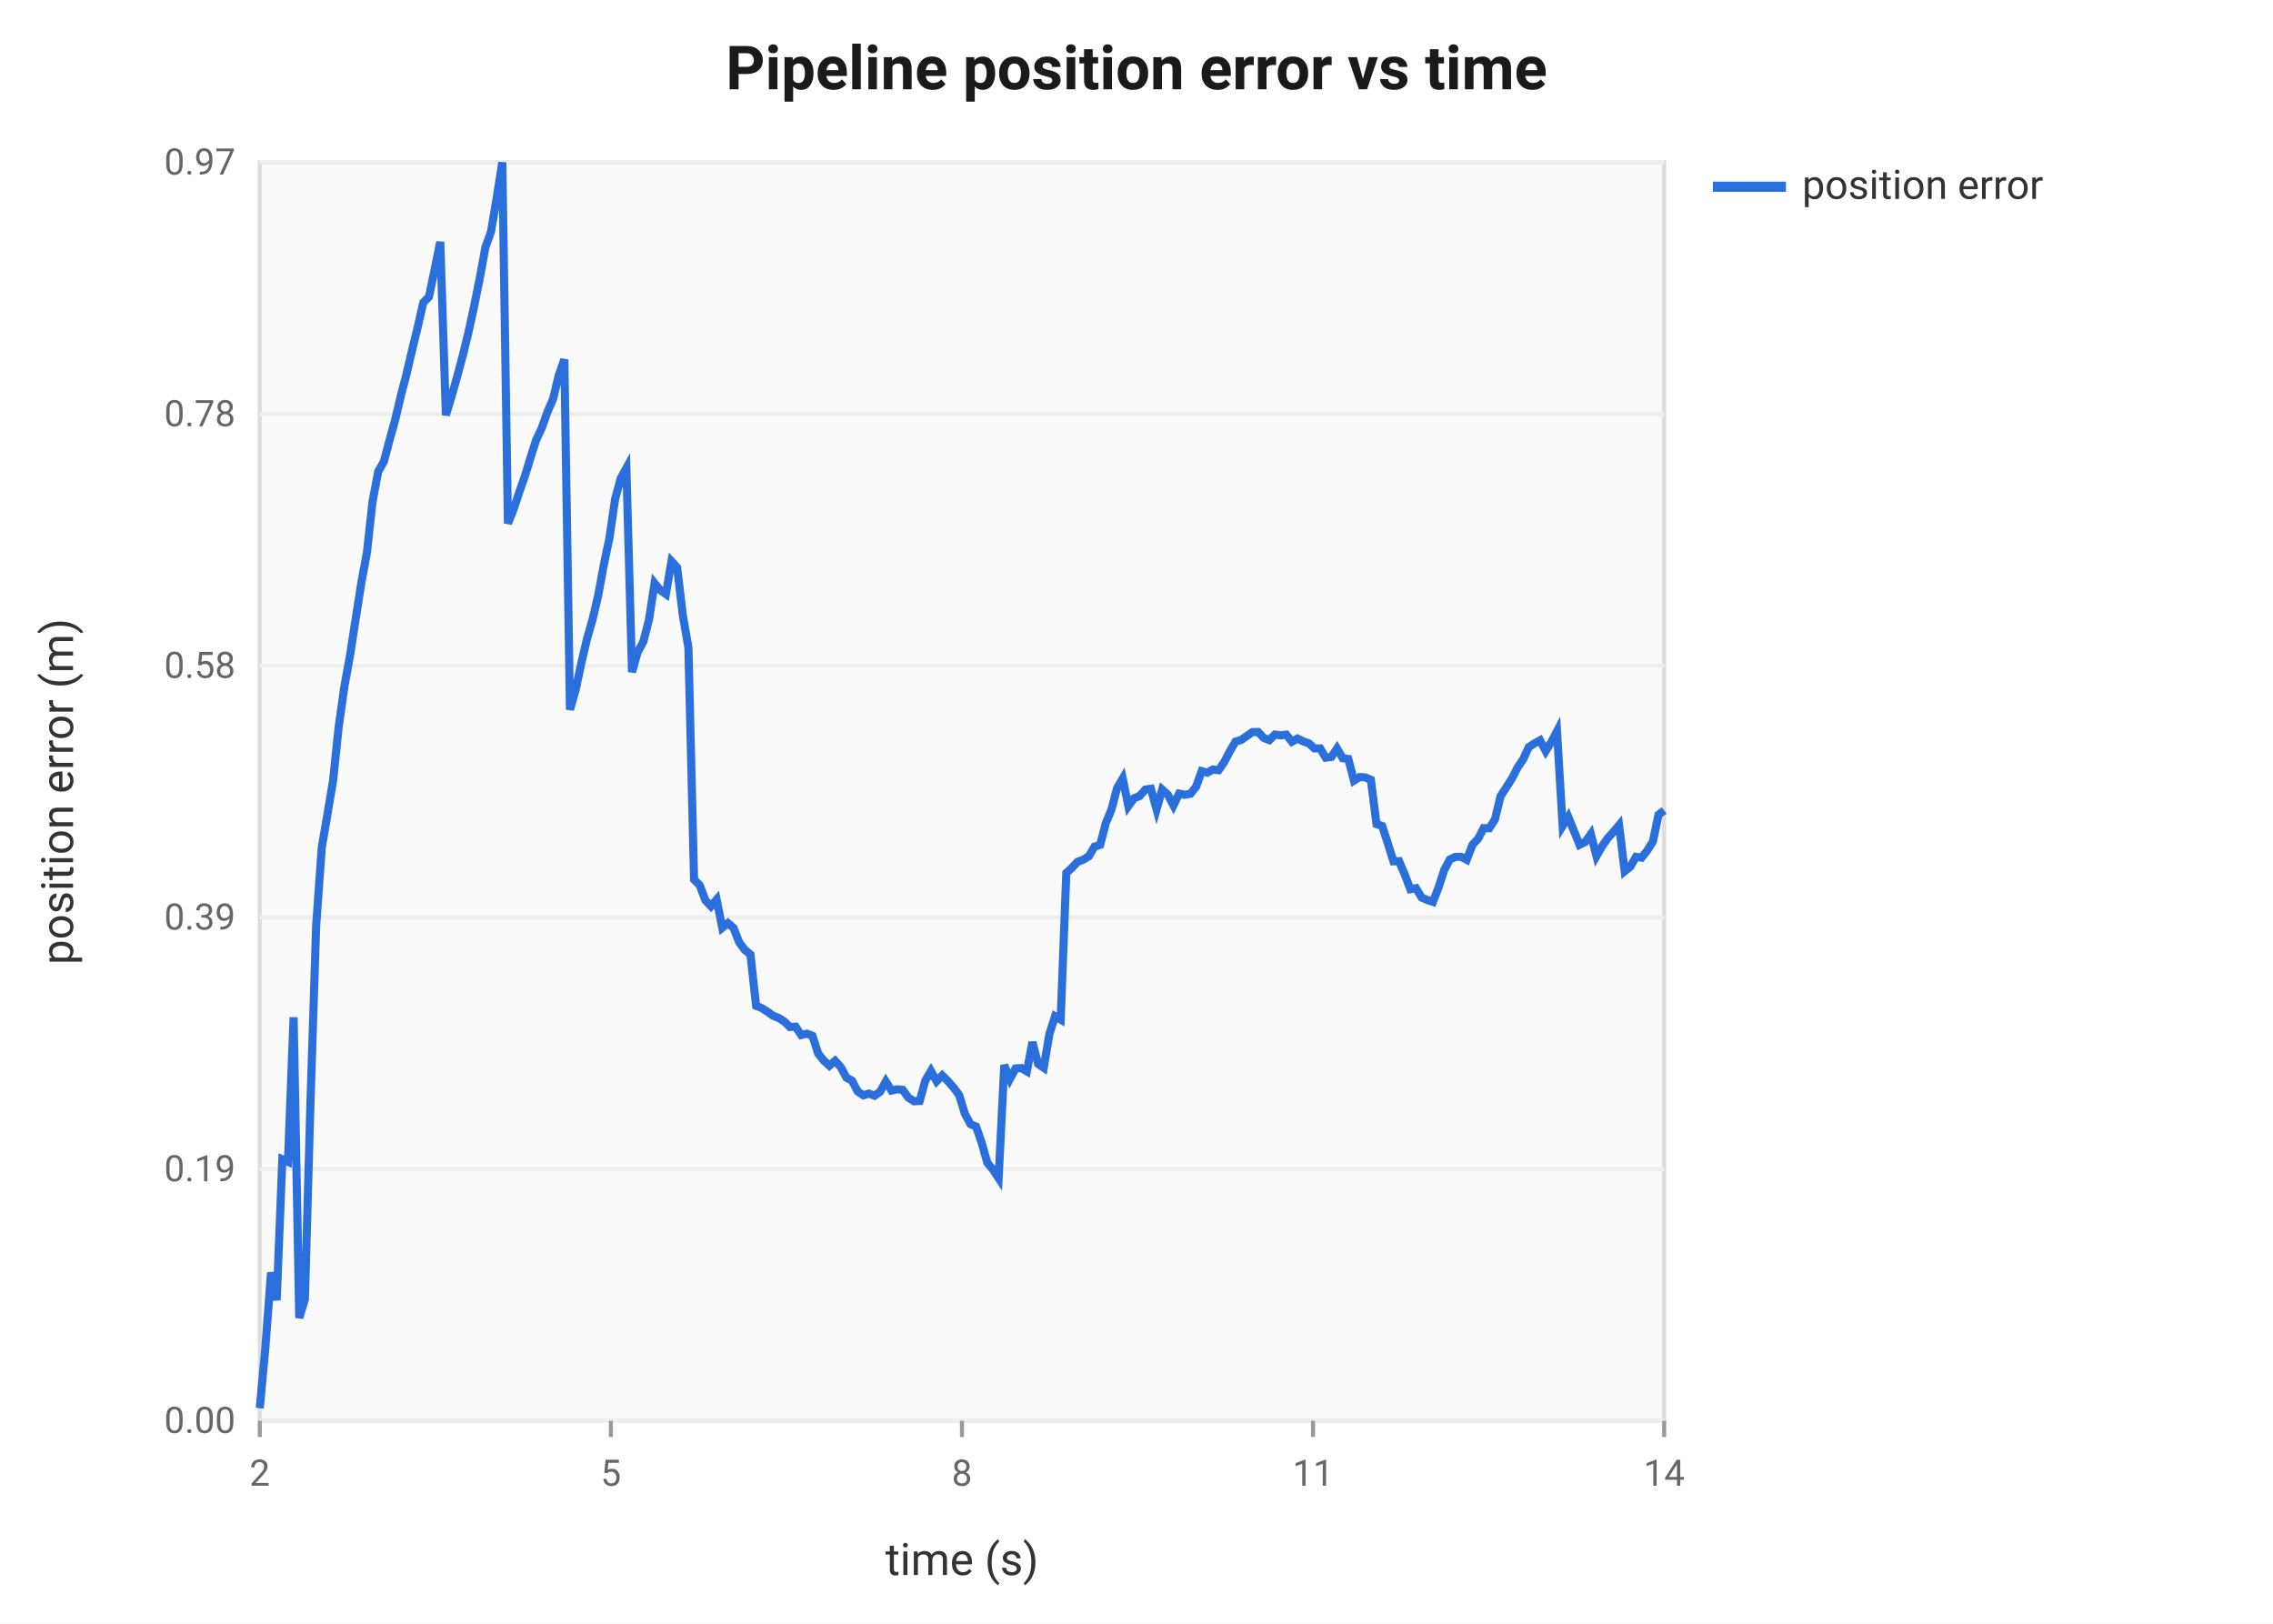
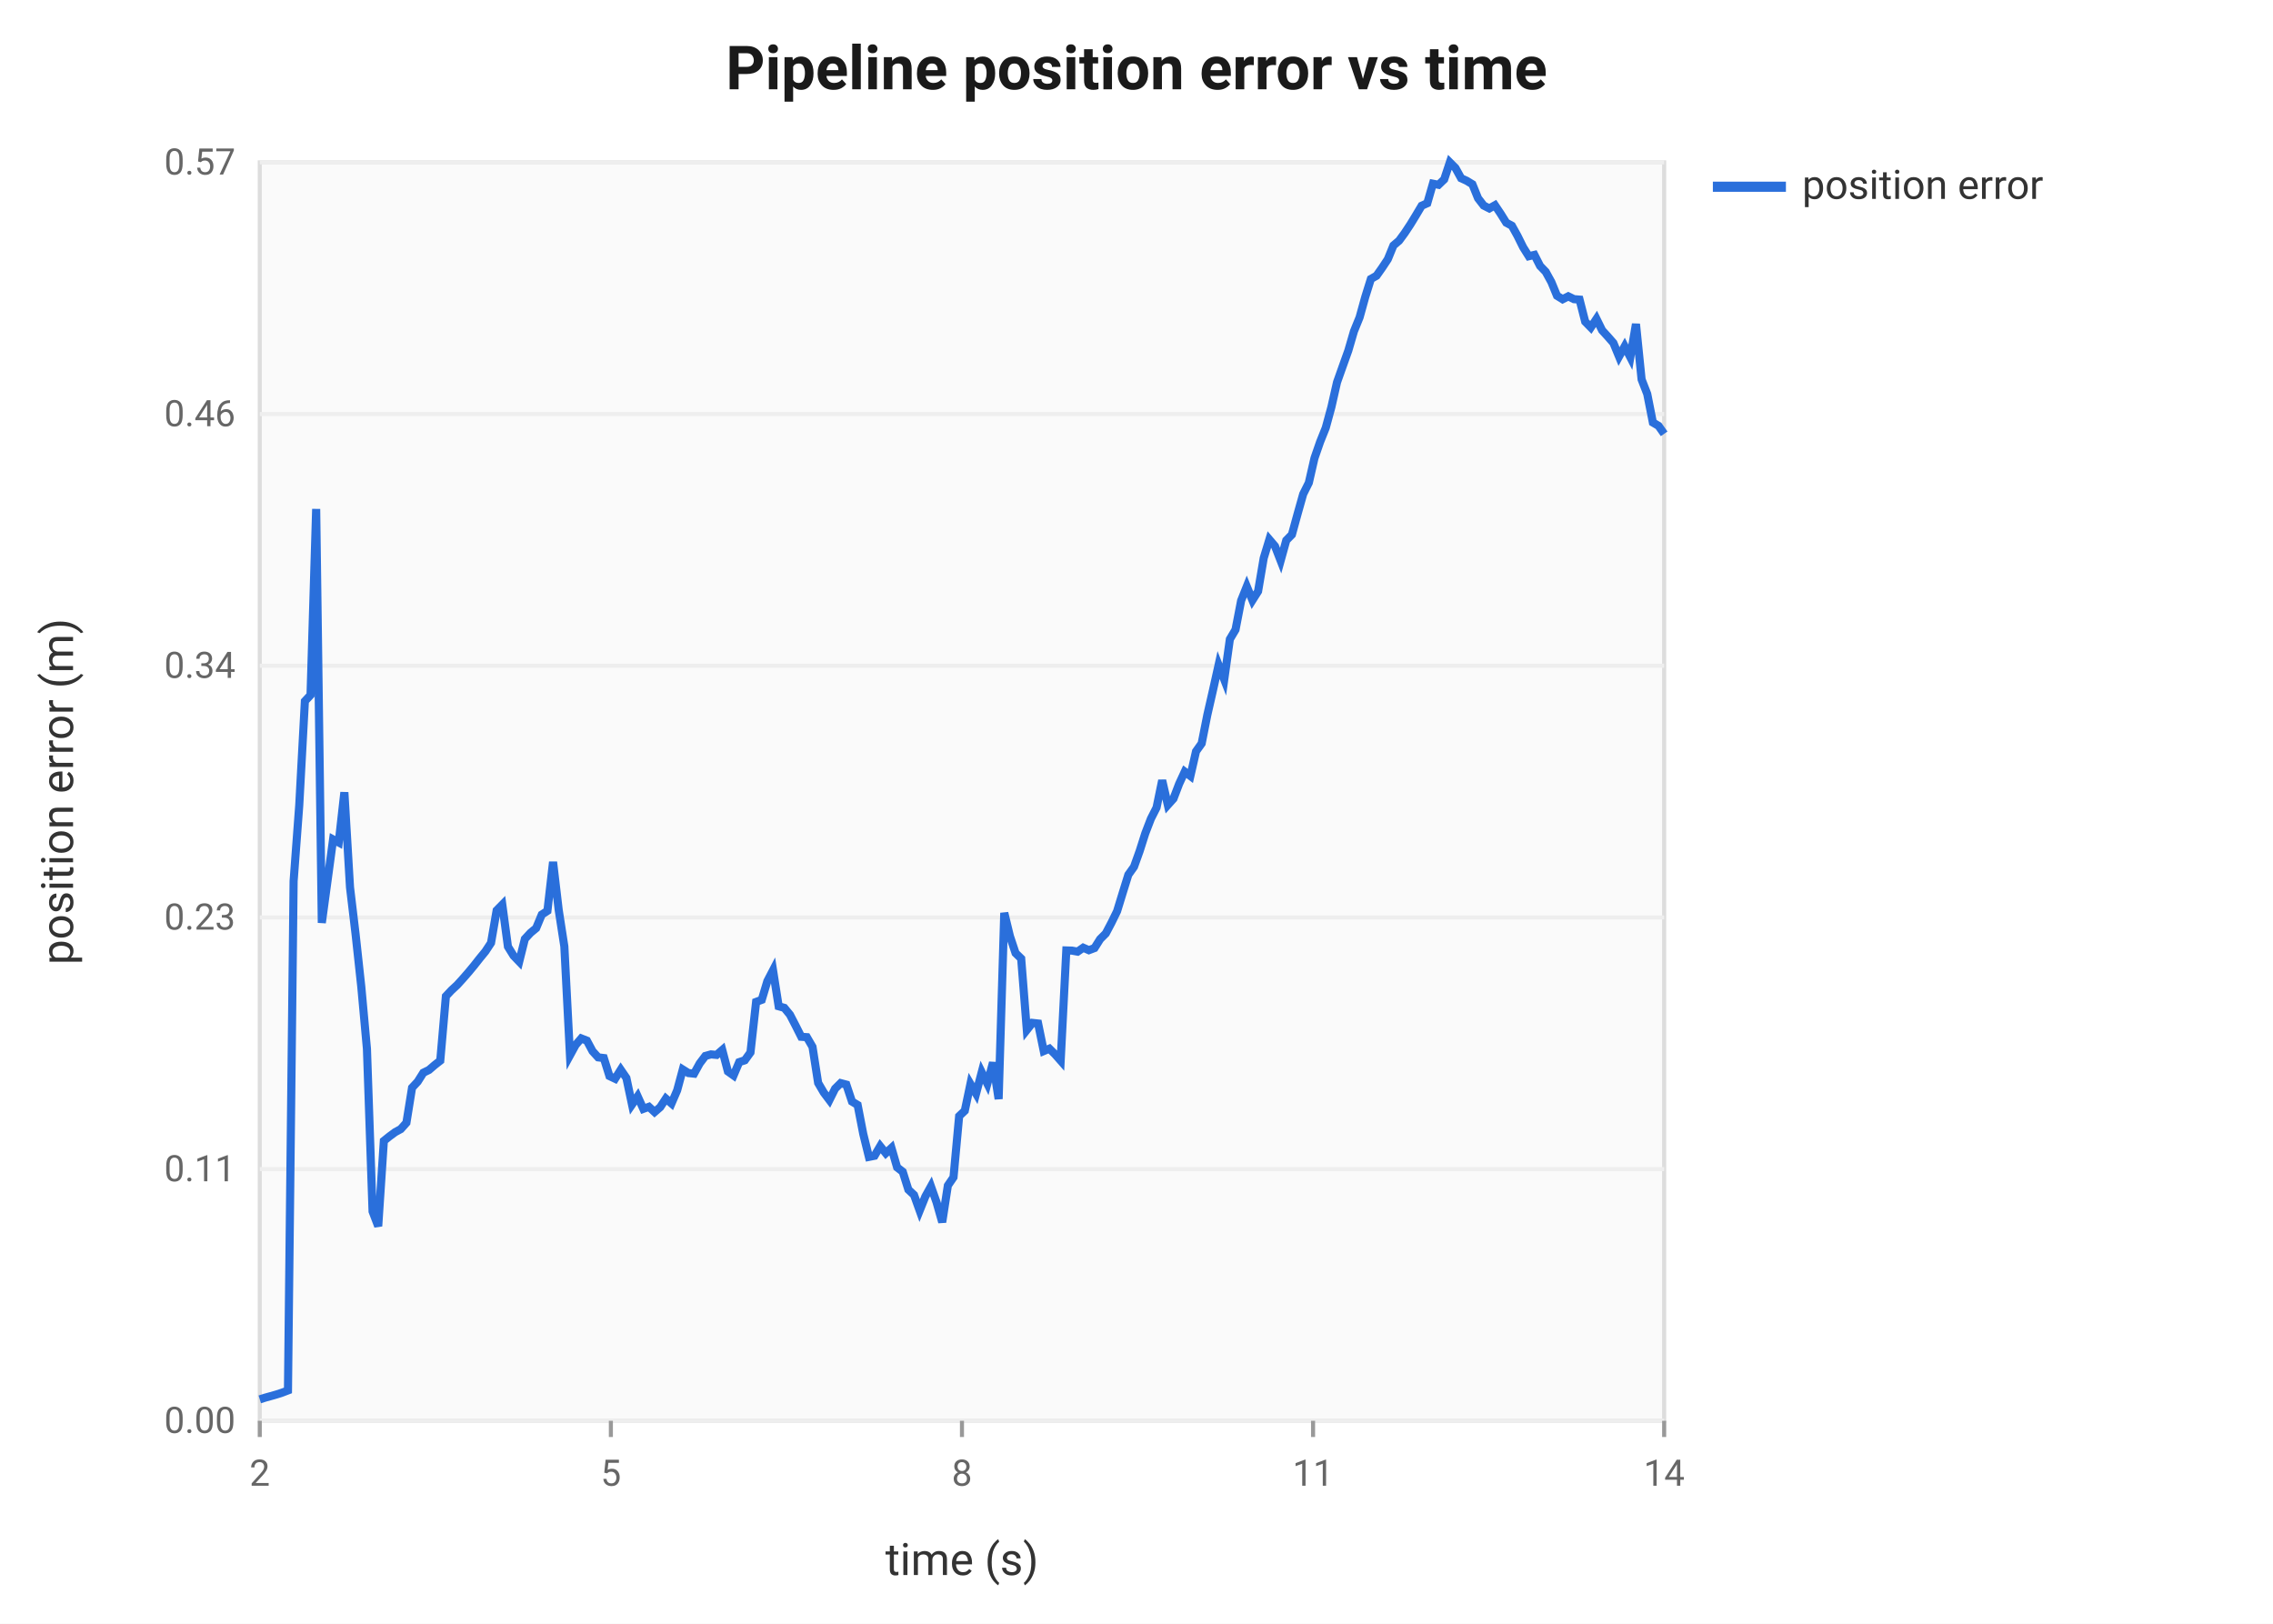
<svg xmlns="http://www.w3.org/2000/svg" width="560" height="400" viewBox="0 0 560 400" font-family="-apple-system,Segoe UI,Roboto,sans-serif">
  <rect width="560" height="400" fill="#ffffff" />
  <text x="280" y="22" text-anchor="middle" font-size="15" font-weight="600" fill="#1a1a1a">Pipeline  position error vs time</text>
  <rect x="64" y="40" width="346" height="310" fill="#fafafa" stroke="#ddd" />
  <line x1="64" y1="350" x2="410" y2="350" stroke="#eee" stroke-width="1" />
  <text x="58" y="353" font-size="9" fill="#666" text-anchor="end">0.00</text>
  <line x1="64" y1="288" x2="410" y2="288" stroke="#eee" stroke-width="1" />
-   <text x="58" y="291" font-size="9" fill="#666" text-anchor="end">0.19</text>
+   <text x="58" y="291" font-size="9" fill="#666" text-anchor="end">0.11</text>
  <line x1="64" y1="226" x2="410" y2="226" stroke="#eee" stroke-width="1" />
-   <text x="58" y="229" font-size="9" fill="#666" text-anchor="end">0.39</text>
+   <text x="58" y="229" font-size="9" fill="#666" text-anchor="end">0.23</text>
  <line x1="64" y1="164" x2="410" y2="164" stroke="#eee" stroke-width="1" />
-   <text x="58" y="167" font-size="9" fill="#666" text-anchor="end">0.58</text>
+   <text x="58" y="167" font-size="9" fill="#666" text-anchor="end">0.34</text>
  <line x1="64" y1="102" x2="410" y2="102" stroke="#eee" stroke-width="1" />
-   <text x="58" y="105" font-size="9" fill="#666" text-anchor="end">0.78</text>
+   <text x="58" y="105" font-size="9" fill="#666" text-anchor="end">0.46</text>
  <line x1="64" y1="40" x2="410" y2="40" stroke="#eee" stroke-width="1" />
-   <text x="58" y="43" font-size="9" fill="#666" text-anchor="end">0.97</text>
+   <text x="58" y="43" font-size="9" fill="#666" text-anchor="end">0.57</text>
  <line x1="64" y1="350" x2="64" y2="354" stroke="#999" stroke-width="1" />
  <text x="64" y="366" font-size="9" fill="#666" text-anchor="middle">2</text>
  <line x1="150.5" y1="350" x2="150.5" y2="354" stroke="#999" stroke-width="1" />
  <text x="150.5" y="366" font-size="9" fill="#666" text-anchor="middle">5</text>
  <line x1="237" y1="350" x2="237" y2="354" stroke="#999" stroke-width="1" />
  <text x="237" y="366" font-size="9" fill="#666" text-anchor="middle">8</text>
  <line x1="323.5" y1="350" x2="323.5" y2="354" stroke="#999" stroke-width="1" />
  <text x="323.5" y="366" font-size="9" fill="#666" text-anchor="middle">11</text>
  <line x1="410" y1="350" x2="410" y2="354" stroke="#999" stroke-width="1" />
  <text x="410" y="366" font-size="9" fill="#666" text-anchor="middle">14</text>
-   <polyline points="64,346.916 65.39,331.889 66.779,313.474 68.169,320.283 69.558,285.593 70.948,286.202 72.337,250.598 73.727,324.661 75.116,320.029 76.506,271.045 77.896,227.932 79.285,208.726 80.675,200.576 82.064,192.269 83.454,178.963 84.843,169.146 86.233,161.493 87.622,152.492 89.012,143.645 90.402,136.1 91.791,123.499 93.181,116.15 94.57,113.719 95.96,108.464 97.349,103.476 98.739,97.554 100.129,92.231 101.518,86.302 102.908,80.564 104.297,74.52 105.687,73.116 107.076,66.422 108.466,59.578 109.855,102.27 111.245,97.66 112.635,92.779 114.024,87.537 115.414,81.854 116.803,75.47 118.193,68.579 119.582,60.974 120.972,57.054 122.361,48.862 123.751,40 125.141,128.949 126.53,125.483 127.92,121.263 129.309,117.324 130.699,112.735 132.088,108.408 133.478,105.427 134.867,101.489 136.257,98.318 137.647,92.507 139.036,88.55 140.426,174.824 141.815,169.973 143.205,163.433 144.594,157.469 145.984,152.62 147.373,146.705 148.763,139.1 150.153,132.51 151.542,122.948 152.932,117.819 154.321,115.295 155.711,165.562 157.1,160.674 158.49,158.083 159.88,152.731 161.269,143.671 162.659,145.384 164.048,146.358 165.438,138.28 166.827,139.797 168.217,151.523 169.606,159.538 170.996,216.684 172.386,218.065 173.775,221.764 175.165,223.237 176.554,221.614 177.944,228.529 179.333,227.404 180.723,228.6 182.112,232.117 183.502,234.003 184.892,235.131 186.281,247.777 187.671,248.33 189.06,249.215 190.45,250.222 191.839,250.759 193.229,251.656 194.618,253.004 196.008,252.907 197.398,254.97 198.787,254.641 200.177,255.184 201.566,259.523 202.956,261.281 204.345,262.519 205.735,261.332 207.124,262.848 208.514,265.46 209.904,266.205 211.293,268.839 212.683,269.825 214.072,269.403 215.462,269.928 216.851,268.924 218.241,266.419 219.631,268.656 221.02,268.34 222.41,268.48 223.799,270.399 225.189,271.293 226.578,271.223 227.968,266.189 229.357,263.842 230.747,266.343 232.137,264.925 233.526,266.313 234.916,267.898 236.305,269.758 237.695,274.319 239.084,276.909 240.474,277.521 241.863,281.553 243.253,286.442 244.643,288.136 246.032,290.242 247.422,262.388 248.811,265.803 250.201,263.205 251.59,263.108 252.98,263.915 254.369,256.738 255.759,262.085 257.149,263.038 258.538,254.719 259.928,250.36 261.317,251.17 262.707,215.059 264.096,213.777 265.486,212.309 266.876,211.786 268.265,210.926 269.655,208.563 271.044,208.134 272.434,202.781 273.823,199.456 275.213,194.143 276.602,191.772 277.992,198.583 279.382,196.642 280.771,196.113 282.161,194.501 283.55,194.31 284.94,199.374 286.329,194.505 287.719,195.758 289.108,198.4 290.498,195.51 291.888,195.791 293.277,195.54 294.667,193.85 296.056,189.968 297.446,190.338 298.835,189.56 300.225,189.732 301.614,187.709 303.004,185.064 304.394,182.675 305.783,182.289 307.173,181.315 308.562,180.34 309.952,180.319 311.341,181.777 312.731,182.321 314.12,180.948 315.51,181.153 316.9,180.969 318.289,182.722 319.679,181.952 321.068,182.625 322.458,183.118 323.847,184.375 325.237,184.361 326.627,186.647 328.016,186.474 329.406,184.396 330.795,186.773 332.185,186.971 333.574,192.294 334.964,191.423 336.353,191.505 337.743,192.101 339.133,203.014 340.522,203.458 341.912,207.752 343.301,212.184 344.691,212.148 346.08,215.399 347.47,219.054 348.859,218.805 350.249,221.107 351.639,221.71 353.028,222.174 354.418,218.609 355.807,214.333 357.197,211.721 358.586,211.091 359.976,211.063 361.365,211.799 362.755,208.138 364.145,206.654 365.534,204.005 366.924,204.03 368.313,201.857 369.703,196.127 371.092,193.991 372.482,191.799 373.871,189.111 375.261,187.049 376.651,184.042 378.04,183.14 379.43,182.375 380.819,185.016 382.209,182.775 383.598,180.134 384.988,203.484 386.378,201.247 387.767,204.705 389.157,208.095 390.546,207.422 391.936,205.473 393.325,210.883 394.715,208.46 396.104,206.475 397.494,204.945 398.884,203.281 400.273,214.627 401.663,213.493 403.052,211.088 404.442,211.279 405.831,209.528 407.221,207.308 408.61,200.712 410,199.648" fill="none" stroke="#2a6fdb" stroke-width="2" />
+   <polyline points="64,344.726 65.39,344.287 66.779,343.903 68.169,343.507 69.558,343.054 70.948,342.521 72.337,217.064 73.727,198.378 75.116,172.721 76.506,171.23 77.896,125.381 79.285,227.34 80.675,217.09 82.064,206.788 83.454,207.539 84.843,195.177 86.233,218.59 87.622,230.275 89.012,243.094 90.402,258.373 91.791,298.436 93.181,302.069 94.57,281.045 95.96,279.929 97.349,278.905 98.739,278.144 100.129,276.583 101.518,267.953 102.908,266.462 104.297,264.26 105.687,263.578 107.076,262.38 108.466,261.291 109.855,245.411 111.245,243.93 112.635,242.645 114.024,241.113 115.414,239.519 116.803,237.844 118.193,236.08 119.582,234.39 120.972,232.28 122.361,224.272 123.751,222.859 125.141,233.196 126.53,235.44 127.92,236.886 129.309,231.308 130.699,229.802 132.088,228.652 133.478,225.309 134.867,224.396 136.257,212.335 137.647,224.169 139.036,233.14 140.426,259.969 141.815,257.424 143.205,255.811 144.594,256.356 145.984,258.952 147.373,260.474 148.763,260.644 150.153,265.077 151.542,265.739 152.932,263.524 154.321,265.548 155.711,272.095 157.1,270.079 158.49,273.161 159.88,272.659 161.269,273.948 162.659,272.742 164.048,270.628 165.438,271.834 166.827,268.616 168.217,263.468 169.606,264.338 170.996,264.487 172.386,261.963 173.775,260.132 175.165,259.742 176.554,259.87 177.944,258.661 179.333,263.94 180.723,264.934 182.112,261.656 183.502,261.189 184.892,259.265 186.281,246.819 187.671,246.303 189.06,241.682 190.45,239.016 191.839,247.887 193.229,248.275 194.618,249.963 196.008,252.643 197.398,255.401 198.787,255.502 200.177,257.89 201.566,266.776 202.956,269.15 204.345,270.991 205.735,268.192 207.124,266.82 208.514,267.187 209.904,271.359 211.293,272.2 212.683,279.36 214.072,284.994 215.462,284.717 216.851,282.355 218.241,284.086 219.631,282.795 221.02,287.568 222.41,288.661 223.799,293.07 225.189,294.37 226.578,298.227 227.968,294.772 229.357,292.26 230.747,296.202 232.137,301.083 233.526,292.045 234.916,290.017 236.305,274.949 237.695,273.627 239.084,267.025 240.474,269.409 241.863,264.138 243.253,266.954 244.643,261.752 246.032,270.735 247.422,224.882 248.811,230.606 250.201,234.787 251.59,236.139 252.98,253.73 254.369,251.984 255.759,252.137 257.149,258.92 258.538,258.333 259.928,259.709 261.317,261.285 262.707,234.139 264.096,234.181 265.486,234.432 266.876,233.466 268.265,234.074 269.655,233.548 271.044,231.345 272.434,229.951 273.823,227.319 275.213,224.48 276.602,219.951 277.992,215.483 279.382,213.533 280.771,209.663 282.161,205.298 283.55,201.685 284.94,198.944 286.329,192.232 287.719,198.295 289.108,196.749 290.498,193.111 291.888,190.098 293.277,191.156 294.667,185.088 296.056,183.143 297.446,176.134 298.835,170.048 300.225,163.825 301.614,167.405 303.004,157.461 304.394,155.12 305.783,147.941 307.173,144.462 308.562,147.864 309.952,145.665 311.341,137.48 312.731,132.911 314.12,134.543 315.51,138.114 316.9,133.113 318.289,131.692 319.679,126.628 321.068,121.702 322.458,118.925 323.847,112.859 325.237,108.855 326.627,105.383 328.016,100.277 329.406,94.157 330.795,90.248 332.185,86.367 333.574,81.604 334.964,78.181 336.353,73.173 337.743,68.727 339.133,67.93 340.522,65.96 341.912,63.86 343.301,60.473 344.691,59.291 346.08,57.401 347.47,55.296 348.859,53.022 350.249,50.688 351.639,50.063 353.028,45.255 354.418,45.524 355.807,44.185 357.197,40 358.586,41.389 359.976,43.908 361.365,44.54 362.755,45.393 364.145,48.832 365.534,50.633 366.924,51.343 368.313,50.559 369.703,52.629 371.092,54.853 372.482,55.608 373.871,58.109 375.261,60.913 376.651,63.123 378.04,62.792 379.43,65.515 380.819,66.956 382.209,69.482 383.598,72.854 384.988,73.719 386.378,73.004 387.767,73.694 389.157,73.807 390.546,79.241 391.936,80.657 393.325,78.551 394.715,81.376 396.104,82.897 397.494,84.48 398.884,87.838 400.273,85.316 401.663,88.009 403.052,79.815 404.442,93.473 405.831,97.05 407.221,104.08 408.61,104.905 410,106.875" fill="none" stroke="#2a6fdb" stroke-width="2" />
  <line x1="422" y1="46" x2="440" y2="46" stroke="#2a6fdb" stroke-width="2.5" />
  <text x="444" y="49" font-size="10" fill="#333" text-anchor="start">position error</text>
  <text x="237" y="388" font-size="11" fill="#333" text-anchor="middle">time (s)</text>
  <text x="18" y="195" font-size="11" fill="#333" text-anchor="middle" transform="rotate(-90 18 195)">position error (m)</text>
</svg>
